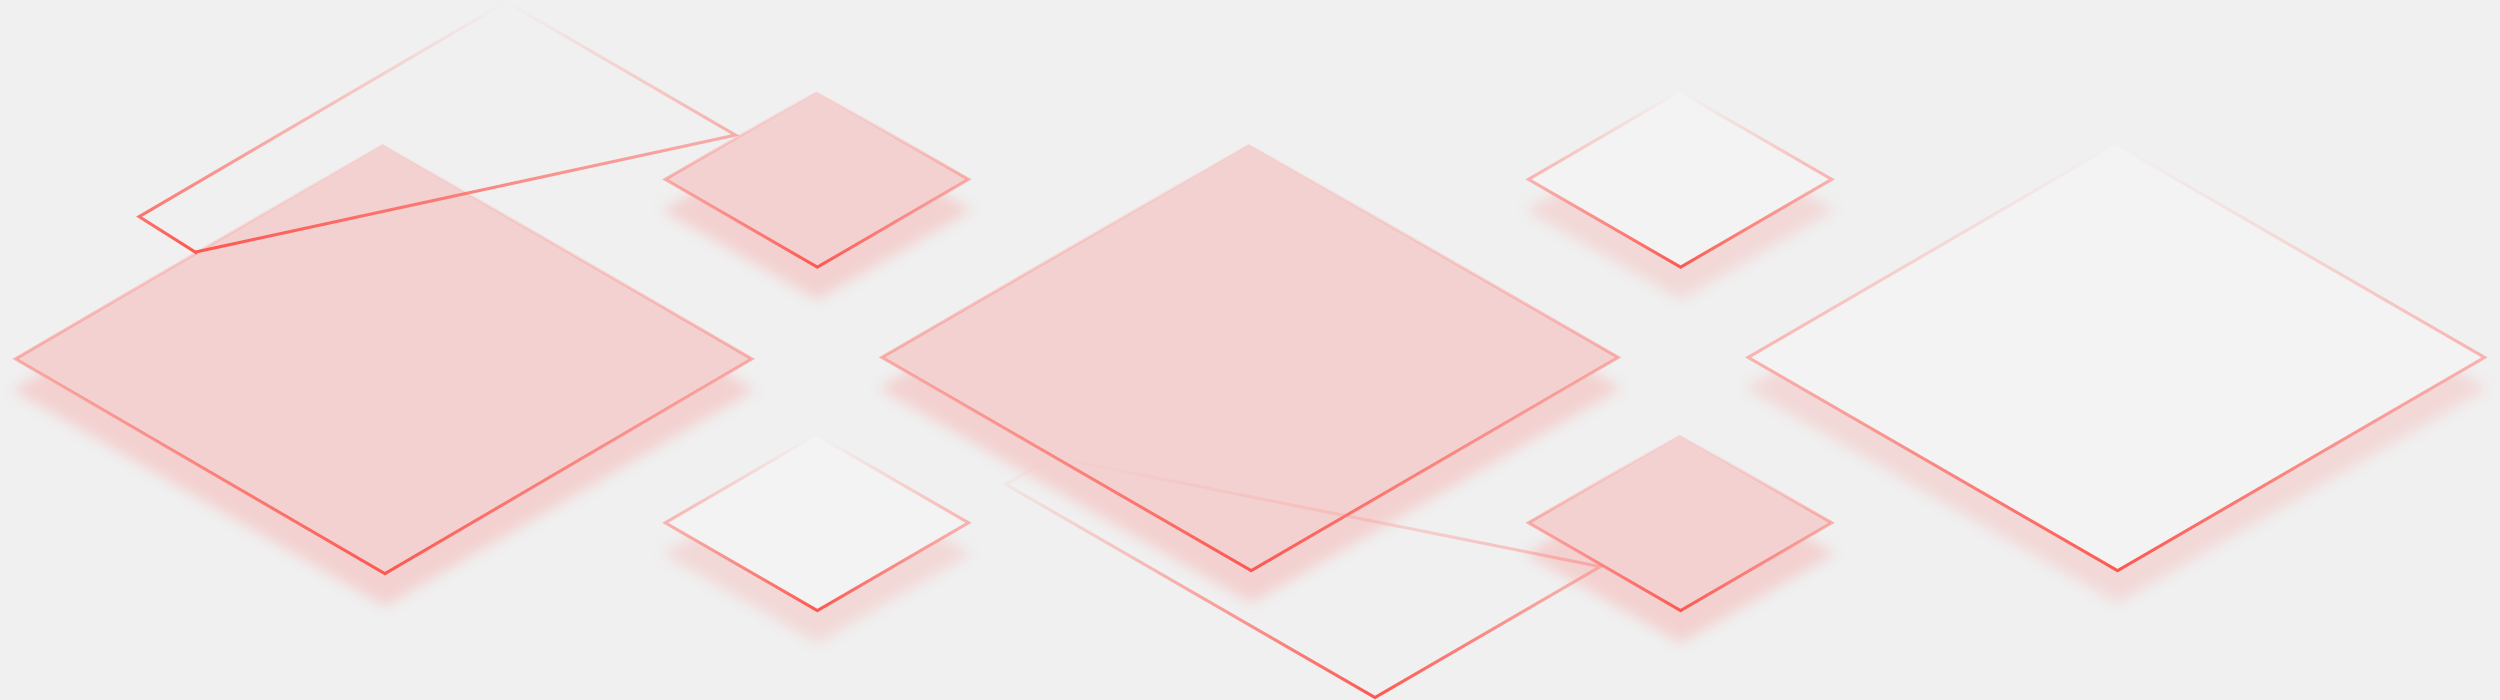
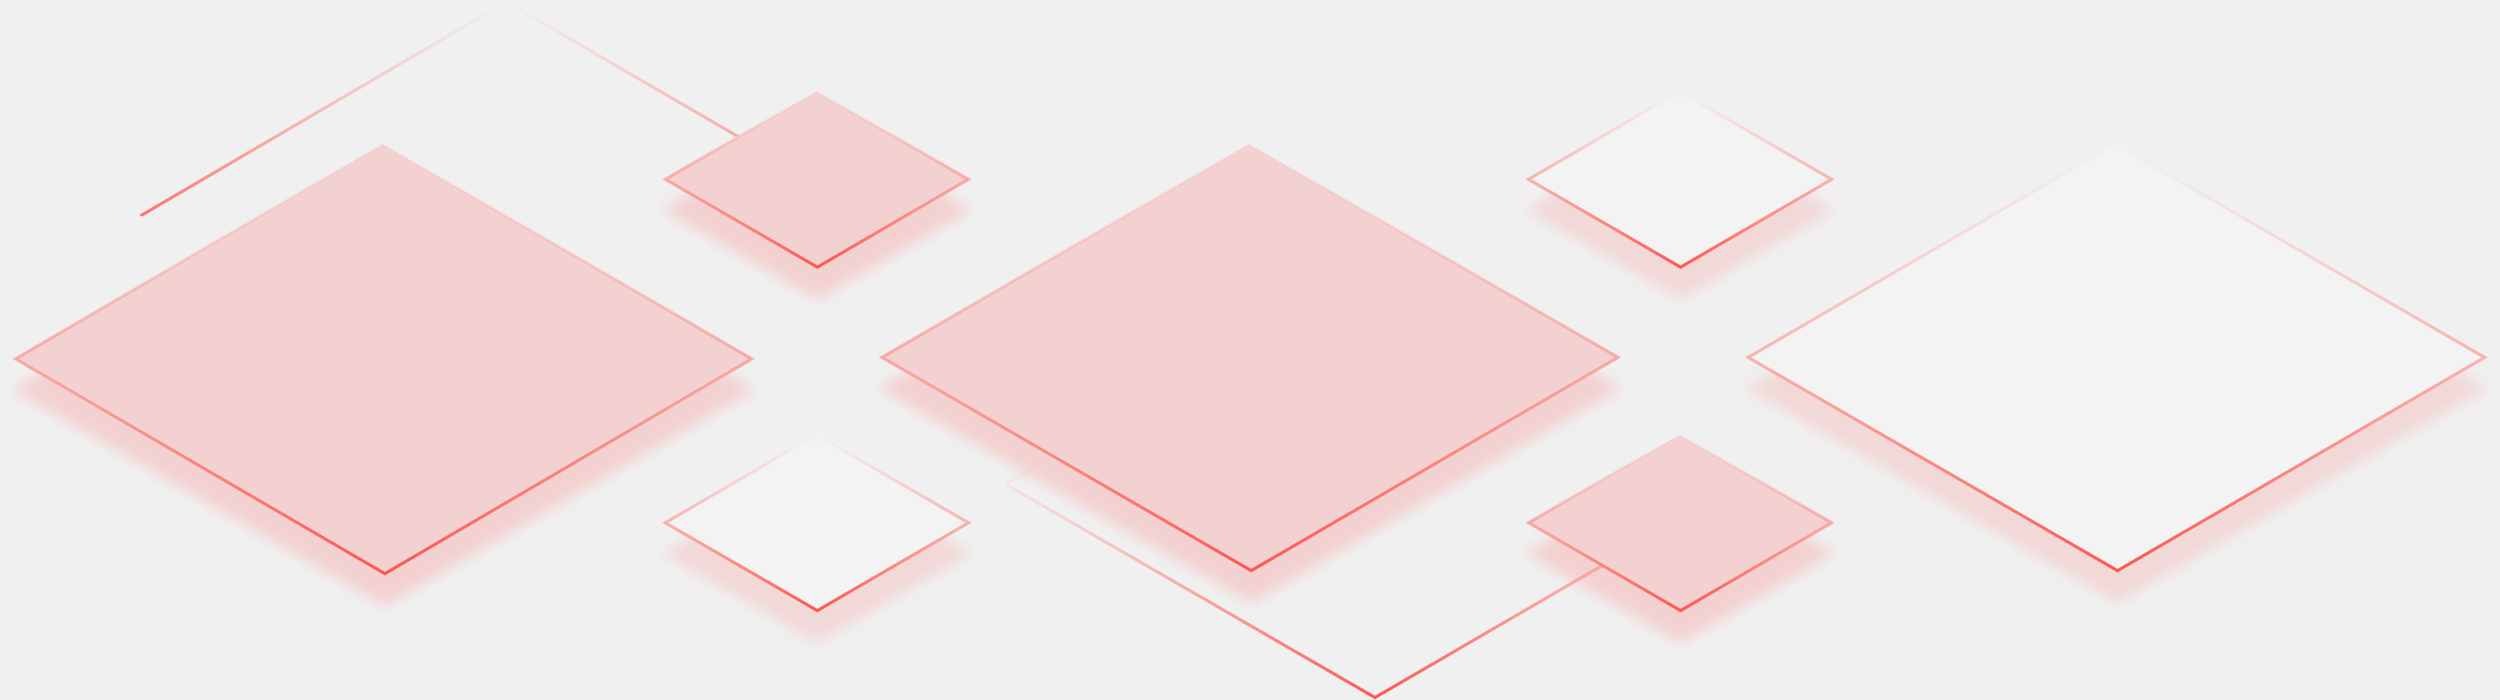
<svg xmlns="http://www.w3.org/2000/svg" xmlns:xlink="http://www.w3.org/1999/xlink" width="808" height="226" viewBox="0 0 808 226">
  <defs>
    <linearGradient id="c" x1="50%" x2="50%" y1="0%" y2="100%">
      <stop offset="0%" stop-color="#FF9088" stop-opacity="0" />
      <stop offset="100%" stop-color="#FD5750" />
    </linearGradient>
    <path id="b" d="M119.609 46L0 116l120.391 70L240 116z" />
    <filter id="a" width="109.2%" x="-4.6%" y="-5%" filterUnits="objectBoundingBox">
      <feOffset dy="10" in="SourceAlpha" result="shadowOffsetOuter1" />
      <feGaussianBlur in="shadowOffsetOuter1" result="shadowBlurOuter1" stdDeviation="2" />
      <feComposite in="shadowBlurOuter1" in2="SourceAlpha" operator="out" result="shadowBlurOuter1" />
      <feColorMatrix in="shadowBlurOuter1" values="0 0 0 0 0.992 0 0 0 0 0.341 0 0 0 0 0.314 0 0 0 0.2 0" />
    </filter>
    <path id="e" d="M259.837 29L210 57.962l50.163 28.962L310 57.962z" />
    <filter id="d" width="122%" height="148.3%" x="-11%" y="-12.1%" filterUnits="objectBoundingBox">
      <feOffset dy="10" in="SourceAlpha" result="shadowOffsetOuter1" />
      <feGaussianBlur in="shadowOffsetOuter1" result="shadowBlurOuter1" stdDeviation="2" />
      <feComposite in="shadowBlurOuter1" in2="SourceAlpha" operator="out" result="shadowBlurOuter1" />
      <feColorMatrix in="shadowBlurOuter1" values="0 0 0 0 0.992 0 0 0 0 0.341 0 0 0 0 0.314 0 0 0 0.2 0" />
    </filter>
    <path id="g" d="M538.837 29L489 57.962l50.163 28.962L589 57.962z" />
    <filter id="f" width="122%" height="148.3%" x="-11%" y="-12.1%" filterUnits="objectBoundingBox">
      <feOffset dy="10" in="SourceAlpha" result="shadowOffsetOuter1" />
      <feGaussianBlur in="shadowOffsetOuter1" result="shadowBlurOuter1" stdDeviation="2" />
      <feComposite in="shadowBlurOuter1" in2="SourceAlpha" operator="out" result="shadowBlurOuter1" />
      <feColorMatrix in="shadowBlurOuter1" values="0 0 0 0 0.992 0 0 0 0 0.341 0 0 0 0 0.314 0 0 0 0.15 0" />
    </filter>
    <path id="i" d="M259.837 140L210 168.962l50.163 28.962L310 168.962z" />
    <filter id="h" width="122%" height="148.3%" x="-11%" y="-12.1%" filterUnits="objectBoundingBox">
      <feOffset dy="10" in="SourceAlpha" result="shadowOffsetOuter1" />
      <feGaussianBlur in="shadowOffsetOuter1" result="shadowBlurOuter1" stdDeviation="2" />
      <feComposite in="shadowBlurOuter1" in2="SourceAlpha" operator="out" result="shadowBlurOuter1" />
      <feColorMatrix in="shadowBlurOuter1" values="0 0 0 0 0.992 0 0 0 0 0.341 0 0 0 0 0.314 0 0 0 0.15 0" />
    </filter>
    <path id="k" d="M538.837 140L489 168.962l50.163 28.962L589 168.962z" />
    <filter id="j" width="122%" height="148.3%" x="-11%" y="-12.1%" filterUnits="objectBoundingBox">
      <feOffset dy="10" in="SourceAlpha" result="shadowOffsetOuter1" />
      <feGaussianBlur in="shadowOffsetOuter1" result="shadowBlurOuter1" stdDeviation="2" />
      <feComposite in="shadowBlurOuter1" in2="SourceAlpha" operator="out" result="shadowBlurOuter1" />
      <feColorMatrix in="shadowBlurOuter1" values="0 0 0 0 0.992 0 0 0 0 0.341 0 0 0 0 0.314 0 0 0 0.2 0" />
    </filter>
    <path id="m" d="M399.609 46L280 115.509l120.391 69.508L520 115.508z" />
    <filter id="l" width="109.2%" height="120.1%" x="-4.6%" y="-5%" filterUnits="objectBoundingBox">
      <feOffset dy="10" in="SourceAlpha" result="shadowOffsetOuter1" />
      <feGaussianBlur in="shadowOffsetOuter1" result="shadowBlurOuter1" stdDeviation="2" />
      <feComposite in="shadowBlurOuter1" in2="SourceAlpha" operator="out" result="shadowBlurOuter1" />
      <feColorMatrix in="shadowBlurOuter1" values="0 0 0 0 0.992 0 0 0 0 0.341 0 0 0 0 0.314 0 0 0 0.2 0" />
    </filter>
    <path id="o" d="M679.609 46L560 115.509l120.391 69.508L800 115.508z" />
    <filter id="n" width="109.2%" height="120.1%" x="-4.6%" y="-5%" filterUnits="objectBoundingBox">
      <feOffset dy="10" in="SourceAlpha" result="shadowOffsetOuter1" />
      <feGaussianBlur in="shadowOffsetOuter1" result="shadowBlurOuter1" stdDeviation="2" />
      <feComposite in="shadowBlurOuter1" in2="SourceAlpha" operator="out" result="shadowBlurOuter1" />
      <feColorMatrix in="shadowBlurOuter1" values="0 0 0 0 0.992 0 0 0 0 0.341 0 0 0 0 0.314 0 0 0 0.15 0" />
    </filter>
  </defs>
  <g fill="none" fill-rule="evenodd">
    <g transform="translate(4)">
      <use fill="#000" filter="url(#a)" xlink:href="#b" />
      <path fill="#FD5750" fill-opacity=".2" stroke="url(#c)" stroke-linejoin="square" d="M119.61 46.579L.992 115.999 120.39 185.42l118.618-69.42L119.61 46.58z" />
    </g>
-     <path stroke="url(#c)" d="M59.094 81.468l174.59-37.82L159.61.578 40.962 70.018l18.132 11.451z" transform="translate(4)" />
+     <path fill="url(#c)" fill-rule="nonzero" d="M41.924 70.033l-.972.569L59 82l.534-.845-17.61-11.122zm0 0L159.61 1.158l73.99 43.02 1.45-.314L159.608 0 40.972 69.431l.952.602zM160.114.863l-1.008.001.504.294.504-.295zm-119.59 68.83l-.01.632L40 70l.525-.307zM160.115.863l-1.008.001.504.294.504-.295zm-.504.295l73.99 43.02 1.45-.314L159.608 0 40.972 69.431l.952.602L159.61 1.158zM41.924 70.033l17.61 11.122L59 82 40.952 70.602l.972-.57zM40 70l.514.325.01-.632L40 70z" transform="translate(4)" />
    <g transform="translate(4)">
      <use fill="#000" filter="url(#d)" xlink:href="#e" />
      <path fill="#FD5750" fill-opacity=".2" stroke="url(#c)" stroke-linejoin="square" d="M259.838 29.578l-48.84 28.383 49.164 28.385 48.84-28.383-49.164-28.385z" />
    </g>
    <g transform="translate(4)">
      <use fill="#000" filter="url(#f)" xlink:href="#g" />
      <path fill="#FFF" fill-opacity=".2" stroke="url(#c)" stroke-linejoin="square" d="M538.838 29.578l-48.84 28.383 49.164 28.385 48.84-28.383-49.164-28.385z" />
    </g>
    <g transform="translate(4)">
      <use fill="#000" filter="url(#h)" xlink:href="#i" />
      <path fill="#FFF" fill-opacity=".2" stroke="url(#c)" stroke-linejoin="square" d="M259.838 140.578l-48.84 28.383 49.164 28.385 48.84-28.383-49.164-28.385z" />
    </g>
    <g transform="translate(4)">
      <use fill="#000" filter="url(#j)" xlink:href="#k" />
      <path fill="#FD5750" fill-opacity=".2" stroke="url(#c)" stroke-linejoin="square" d="M538.838 140.578l-48.84 28.383 49.164 28.385 48.84-28.383-49.164-28.385z" />
    </g>
    <g transform="translate(4)">
      <use fill="#000" filter="url(#l)" xlink:href="#m" />
      <path fill="#FD5750" fill-opacity=".2" stroke="url(#c)" stroke-linejoin="square" d="M399.61 46.578l-118.612 68.93 119.392 68.931 118.612-68.93L399.61 46.579z" />
    </g>
-     <path stroke="url(#c)" d="M336.091 147.736l-15.093 8.771L440.39 225.44l72.79-42.3-177.089-35.403z" transform="translate(4)" />
+     <path fill="url(#c)" fill-rule="nonzero" d="M440.891 225.15l-1.002.002.5-.29.502.289zm72.202-42.54l1.48.297-74.182 43.11-119.393-68.932.997-.58 118.395 68.356 72.703-42.25zm-176.587-34.537l-.503-.864-15.006 8.72.998.577 14.51-8.433zm-16.005 8.145v.58l-.501-.29.5-.29zm16.005-8.145l-.503-.864-15.006 8.72.998.577 14.51-8.433zm103.884 76.788l72.703-42.25 1.48.296-74.182 43.11-119.393-68.932.997-.58 118.395 68.356zm.501.29l-1.002.001.5-.29.502.289zM320 156.509l.502.29-.001-.581-.501.29z" transform="translate(4)" />
    <g transform="translate(4)">
      <use fill="#000" filter="url(#n)" xlink:href="#o" />
      <path fill="#FFF" fill-opacity=".2" stroke="url(#c)" stroke-linejoin="square" d="M679.61 46.578l-118.612 68.93 119.392 68.931 118.612-68.93L679.61 46.579z" />
    </g>
  </g>
</svg>
